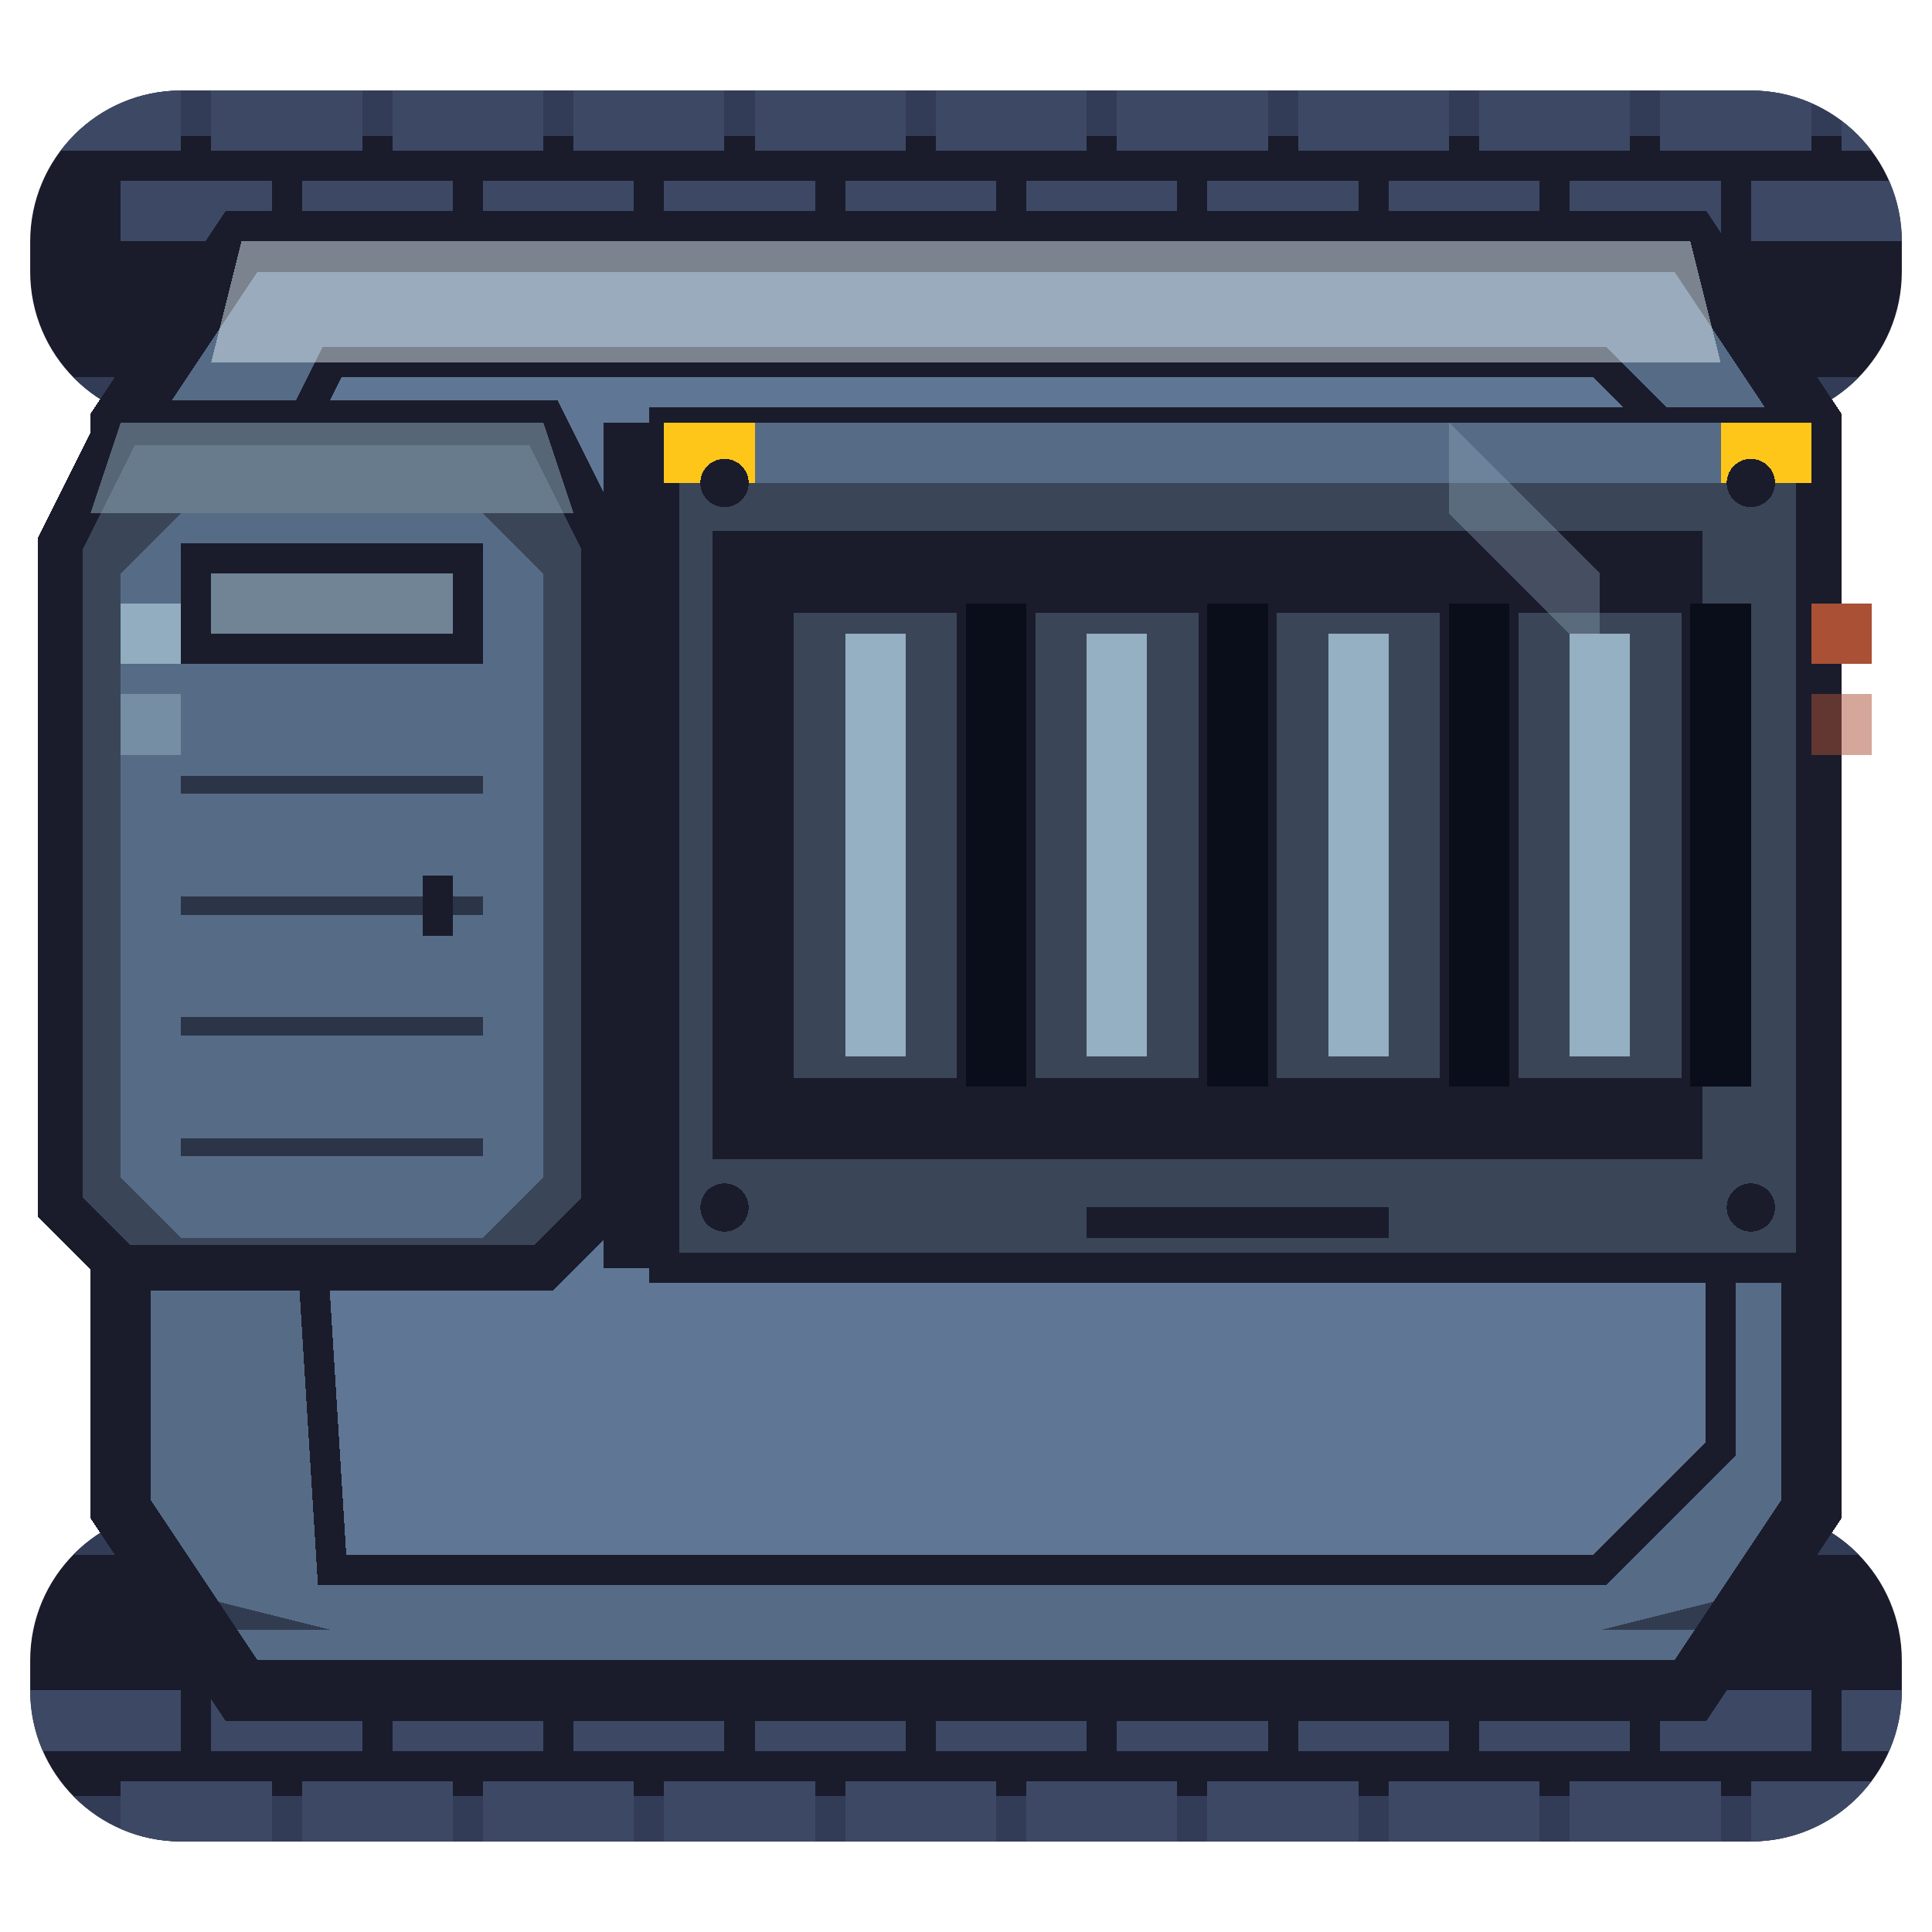
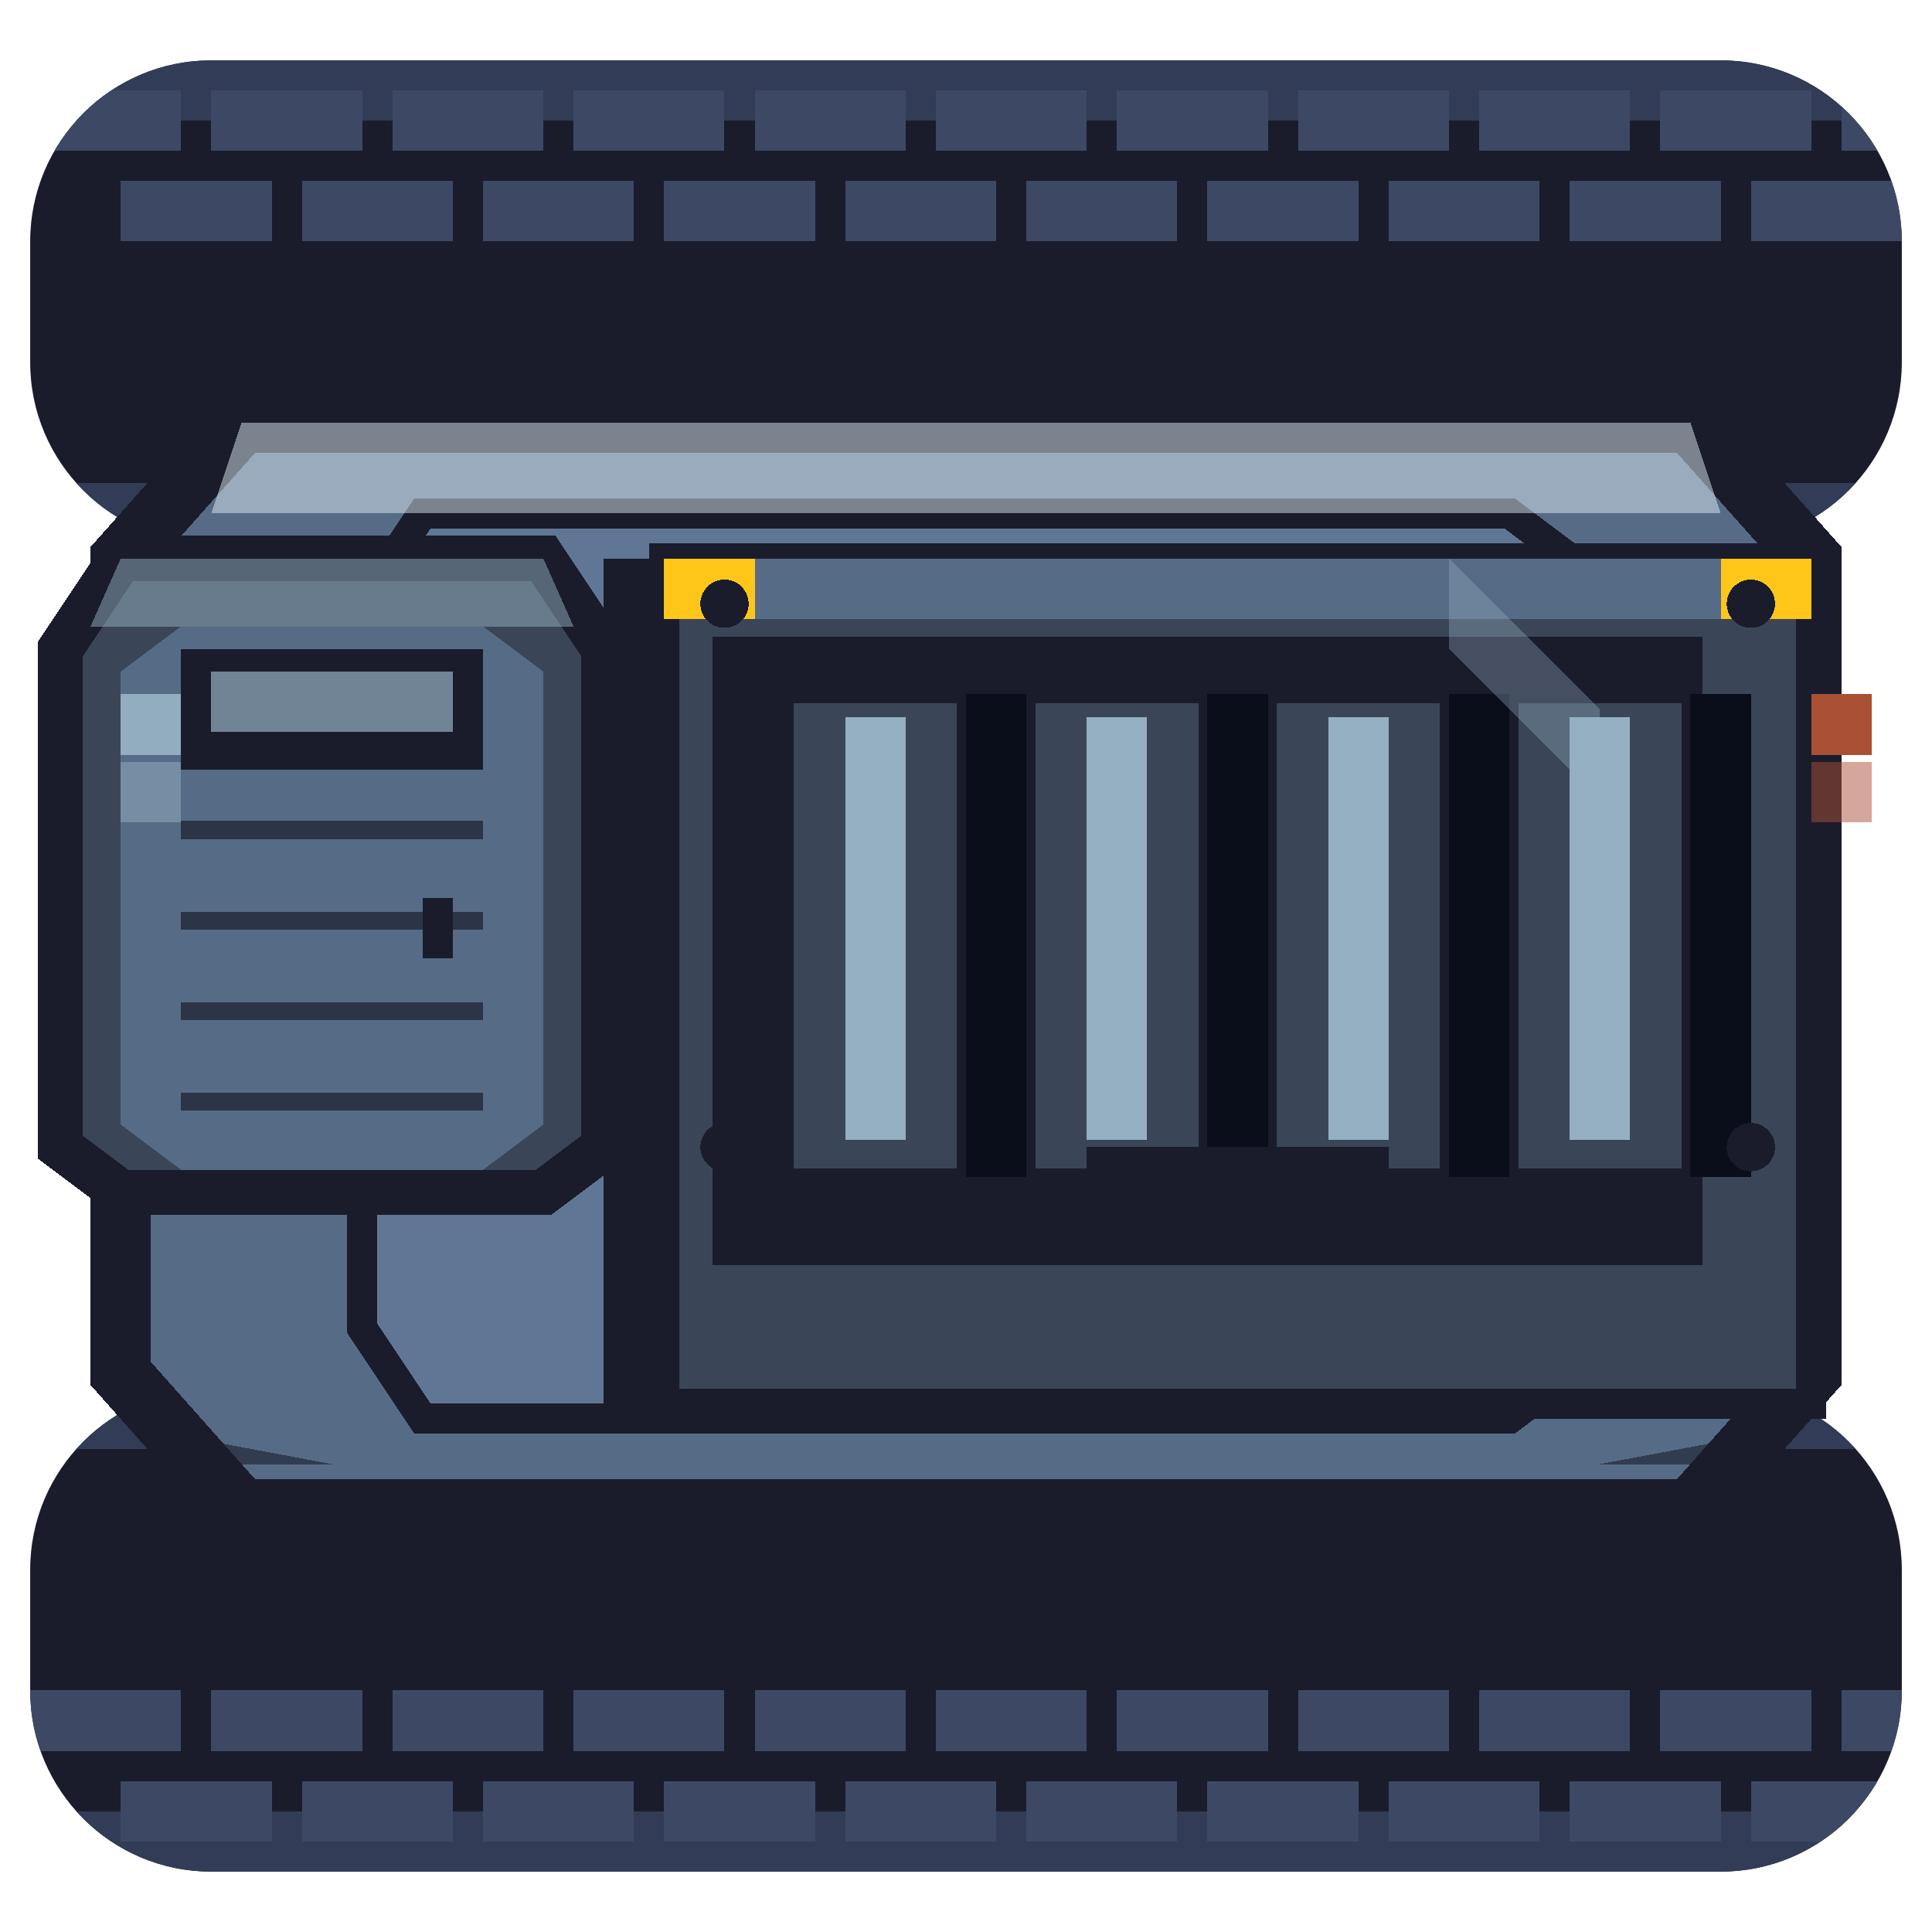
<svg xmlns="http://www.w3.org/2000/svg" width="64" height="64" viewBox="0 0 64 64" shape-rendering="crispEdges">
  <defs>
    <clipPath id="mtTrackClip">
-       <rect x="1" y="3" width="62" height="11" rx="5" ry="5" />
-       <rect x="1" y="50" width="62" height="11" rx="5" ry="5" />
+       <rect x="1" y="2" width="62" height="16" rx="6" ry="6" />
+       <rect x="1" y="46" width="62" height="16" rx="6" ry="6" />
    </clipPath>
  </defs>
  <g clip-path="url(#mtTrackClip)">
-     <rect x="1" y="3" width="62" height="11" fill="#1a1c2c" />
-     <rect x="1" y="3" width="62" height="1.5" fill="#333c57" />
-     <rect x="1" y="12.5" width="62" height="1.5" fill="#333c57" />
+     <rect x="1" y="2" width="62" height="16" fill="#1a1c2c" />
+     <rect x="1" y="2" width="62" height="2" fill="#333c57" />
+     <rect x="1" y="16" width="62" height="2" fill="#333c57" />
    <g fill="#3d4964">
      <rect x="1" y="3" width="5" height="2" />
      <rect x="7" y="3" width="5" height="2" />
      <rect x="13" y="3" width="5" height="2" />
      <rect x="19" y="3" width="5" height="2" />
      <rect x="25" y="3" width="5" height="2" />
      <rect x="31" y="3" width="5" height="2" />
      <rect x="37" y="3" width="5" height="2" />
      <rect x="43" y="3" width="5" height="2" />
      <rect x="49" y="3" width="5" height="2" />
      <rect x="55" y="3" width="5" height="2" />
      <rect x="61" y="3" width="2" height="2" />
      <rect x="4" y="6" width="5" height="2" />
      <rect x="10" y="6" width="5" height="2" />
      <rect x="16" y="6" width="5" height="2" />
      <rect x="22" y="6" width="5" height="2" />
      <rect x="28" y="6" width="5" height="2" />
      <rect x="34" y="6" width="5" height="2" />
      <rect x="40" y="6" width="5" height="2" />
      <rect x="46" y="6" width="5" height="2" />
      <rect x="52" y="6" width="5" height="2" />
      <rect x="58" y="6" width="5" height="2" />
    </g>
  </g>
  <g clip-path="url(#mtTrackClip)">
-     <rect x="1" y="50" width="62" height="11" fill="#1a1c2c" />
-     <rect x="1" y="50" width="62" height="1.5" fill="#333c57" />
-     <rect x="1" y="59.5" width="62" height="1.5" fill="#333c57" />
+     <rect x="1" y="46" width="62" height="16" fill="#1a1c2c" />
+     <rect x="1" y="46" width="62" height="2" fill="#333c57" />
+     <rect x="1" y="60" width="62" height="2" fill="#333c57" />
    <g fill="#3d4964">
      <rect x="1" y="56" width="5" height="2" />
      <rect x="7" y="56" width="5" height="2" />
      <rect x="13" y="56" width="5" height="2" />
      <rect x="19" y="56" width="5" height="2" />
      <rect x="25" y="56" width="5" height="2" />
      <rect x="31" y="56" width="5" height="2" />
      <rect x="37" y="56" width="5" height="2" />
      <rect x="43" y="56" width="5" height="2" />
      <rect x="49" y="56" width="5" height="2" />
      <rect x="55" y="56" width="5" height="2" />
      <rect x="61" y="56" width="2" height="2" />
      <rect x="4" y="59" width="5" height="2" />
      <rect x="10" y="59" width="5" height="2" />
      <rect x="16" y="59" width="5" height="2" />
      <rect x="22" y="59" width="5" height="2" />
      <rect x="28" y="59" width="5" height="2" />
      <rect x="34" y="59" width="5" height="2" />
      <rect x="40" y="59" width="5" height="2" />
      <rect x="46" y="59" width="5" height="2" />
      <rect x="52" y="59" width="5" height="2" />
      <rect x="58" y="59" width="5" height="2" />
    </g>
  </g>
-   <path d="M7 8H57L61 14V50L57 56H7L3 50V14Z" fill="#0a0e1a" opacity=".5" />
-   <path d="M8 8H56L60 14V50L56 56H8L4 50V14Z" fill="#566c86" stroke="#1a1c2c" stroke-width="2" />
-   <path d="M11 12H53L57 16V48L53 52H11L9 20V16Z" fill="#5f7794" stroke="#1a1c2c" stroke-width="1" />
-   <path d="M8 8H56L57 12H7Z" fill="#dceaf2" opacity=".5" />
-   <path d="M7 53L11 54H53L57 53V54H7Z" fill="#1a1c2c" opacity=".6" />
-   <path d="M4 14H18L20 18V40L18 42H4L2 40V18Z" fill="#0a0e1a" opacity=".5" />
-   <path d="M4 14H18L20 18V40L18 42H4L2 40V18Z" fill="#3a4658" stroke="#1a1c2c" stroke-width="1.5" />
-   <path d="M6 17H16L18 19V39L16 41H6L4 39V19Z" fill="#566c86" />
-   <path d="M4 14H18L19 17H3Z" fill="#94b0c2" opacity=".5" />
-   <rect x="6" y="18" width="10" height="4" fill="#1a1c2c" />
-   <rect x="7" y="19" width="8" height="2" fill="#94b0c2" opacity=".7" />
+   <path d="M10 14 H54 L58 18.5 V45.5 L54 50 H10 L6 45.5 V18.5 Z" fill="#0a0e1a" opacity=".5" />
+   <path d="M8 14 H56 L60 18.5 V45.5 L56 50 H8 L4 45.5 V18.5 Z" fill="#566c86" stroke="#1a1c2c" stroke-width="2" />
+   <path d="M14 17 H50 L54 20 V44 L50 47 H14 L12 44 V20 Z" fill="#5f7794" stroke="#1a1c2c" stroke-width="1" />
+   <path d="M8 14 H56 L57 17 H7 Z" fill="#dceaf2" opacity=".5" />
+   <path d="M7 47.75 L11 48.5 H53 L57 47.75 V48.5 H7 Z" fill="#1a1c2c" opacity=".6" />
+   <path d="M4 18.5 H18 L20 21.5 V38 L18 39.5 H4 L2 38 V21.5 Z" fill="#0a0e1a" opacity=".5" />
+   <path d="M4 18.5 H18 L20 21.5 V38 L18 39.5 H4 L2 38 V21.5 Z" fill="#3a4658" stroke="#1a1c2c" stroke-width="1.5" />
+   <path d="M6 20.75 H16 L18 22.25 V37.25 L16 38.75 H6 L4 37.25 V22.25 Z" fill="#566c86" />
+   <path d="M4 18.5 H18 L19 20.75 H3 Z" fill="#94b0c2" opacity=".5" />
+   <rect x="6" y="21.5" width="10" height="4" fill="#1a1c2c" />
+   <rect x="7" y="22.25" width="8" height="2" fill="#94b0c2" opacity=".7" />
  <g stroke="#1a1c2c" stroke-width="0.6" opacity=".7">
-     <path d="M6 26h10M6 30h10M6 34h10M6 38h10" />
+     <path d="M6 27.5 h10 M6 30.5 h10 M6 33.5 h10 M6 36.5 h10" />
  </g>
-   <rect x="14" y="29" width="1" height="2" fill="#1a1c2c" />
-   <rect x="20" y="14" width="2" height="28" fill="#1a1c2c" />
-   <rect x="22" y="14" width="38" height="28" fill="#3a4658" stroke="#1a1c2c" stroke-width="1" />
-   <rect x="22" y="14" width="38" height="2" fill="#566c86" />
-   <rect x="24" y="18" width="32" height="20" fill="#1a1c2c" stroke="#1a1c2c" stroke-width="0.8" />
+   <rect x="14" y="29.75" width="1" height="2" fill="#1a1c2c" />
+   <rect x="20" y="18.5" width="2" height="28" fill="#1a1c2c" />
+   <rect x="22" y="18.5" width="38" height="28" fill="#3a4658" stroke="#1a1c2c" stroke-width="1" />
+   <rect x="22" y="18.5" width="38" height="2" fill="#566c86" />
+   <rect x="24" y="21.5" width="32" height="20" fill="#1a1c2c" stroke="#1a1c2c" stroke-width="0.8" />
  <g fill="#3a4658" stroke="#1a1c2c" stroke-width="0.6">
-     <rect x="26" y="20" width="6" height="16" />
-     <rect x="34" y="20" width="6" height="16" />
-     <rect x="42" y="20" width="6" height="16" />
-     <rect x="50" y="20" width="6" height="16" />
+     <rect x="26" y="23" width="6" height="16" />
+     <rect x="34" y="23" width="6" height="16" />
+     <rect x="42" y="23" width="6" height="16" />
+     <rect x="50" y="23" width="6" height="16" />
  </g>
  <g fill="#94b0c2">
-     <rect x="28" y="21" width="2" height="14" />
-     <rect x="36" y="21" width="2" height="14" />
-     <rect x="44" y="21" width="2" height="14" />
-     <rect x="52" y="21" width="2" height="14" />
+     <rect x="28" y="23.75" width="2" height="14" />
+     <rect x="36" y="23.75" width="2" height="14" />
+     <rect x="44" y="23.75" width="2" height="14" />
+     <rect x="52" y="23.75" width="2" height="14" />
  </g>
  <g fill="#0a0e1a">
-     <rect x="32" y="20" width="2" height="16" />
-     <rect x="40" y="20" width="2" height="16" />
-     <rect x="48" y="20" width="2" height="16" />
-     <rect x="56" y="20" width="2" height="16" />
+     <rect x="32" y="23" width="2" height="16" />
+     <rect x="40" y="23" width="2" height="16" />
+     <rect x="48" y="23" width="2" height="16" />
+     <rect x="56" y="23" width="2" height="16" />
  </g>
-   <rect x="22" y="14" width="3" height="2" fill="#ffc61a" />
-   <rect x="57" y="14" width="3" height="2" fill="#ffc61a" />
-   <rect x="36" y="40" width="10" height="1" fill="#1a1c2c" />
+   <rect x="22" y="18.5" width="3" height="2" fill="#ffc61a" />
+   <rect x="57" y="18.5" width="3" height="2" fill="#ffc61a" />
+   <rect x="36" y="38" width="10" height="1" fill="#1a1c2c" />
  <g fill="#1a1c2c">
-     <circle cx="24" cy="16" r="0.8" />
-     <circle cx="58" cy="16" r="0.8" />
-     <circle cx="24" cy="40" r="0.8" />
-     <circle cx="58" cy="40" r="0.8" />
+     <circle cx="24" cy="20" r="0.8" />
+     <circle cx="58" cy="20" r="0.8" />
+     <circle cx="24" cy="38" r="0.8" />
+     <circle cx="58" cy="38" r="0.8" />
  </g>
-   <rect x="4" y="20" width="2" height="2" fill="#94b0c2" opacity=".95" />
-   <rect x="4" y="23" width="2" height="2" fill="#94b0c2" opacity=".5" />
-   <rect x="60" y="20" width="2" height="2" fill="#a95035" />
-   <rect x="60" y="23" width="2" height="2" fill="#a95035" opacity=".5" />
-   <path d="M48 14l5 5v3l-5-5Z" fill="#94b0c2" opacity=".35" />
+   <rect x="4" y="23" width="2" height="2" fill="#94b0c2" opacity=".95" />
+   <rect x="4" y="25.25" width="2" height="2" fill="#94b0c2" opacity=".5" />
+   <rect x="60" y="23" width="2" height="2" fill="#a95035" />
+   <rect x="60" y="25.25" width="2" height="2" fill="#a95035" opacity=".5" />
+   <path d="M48 18.5 l5 5 v3 l-5 -5 Z" fill="#94b0c2" opacity=".35" />
</svg>
